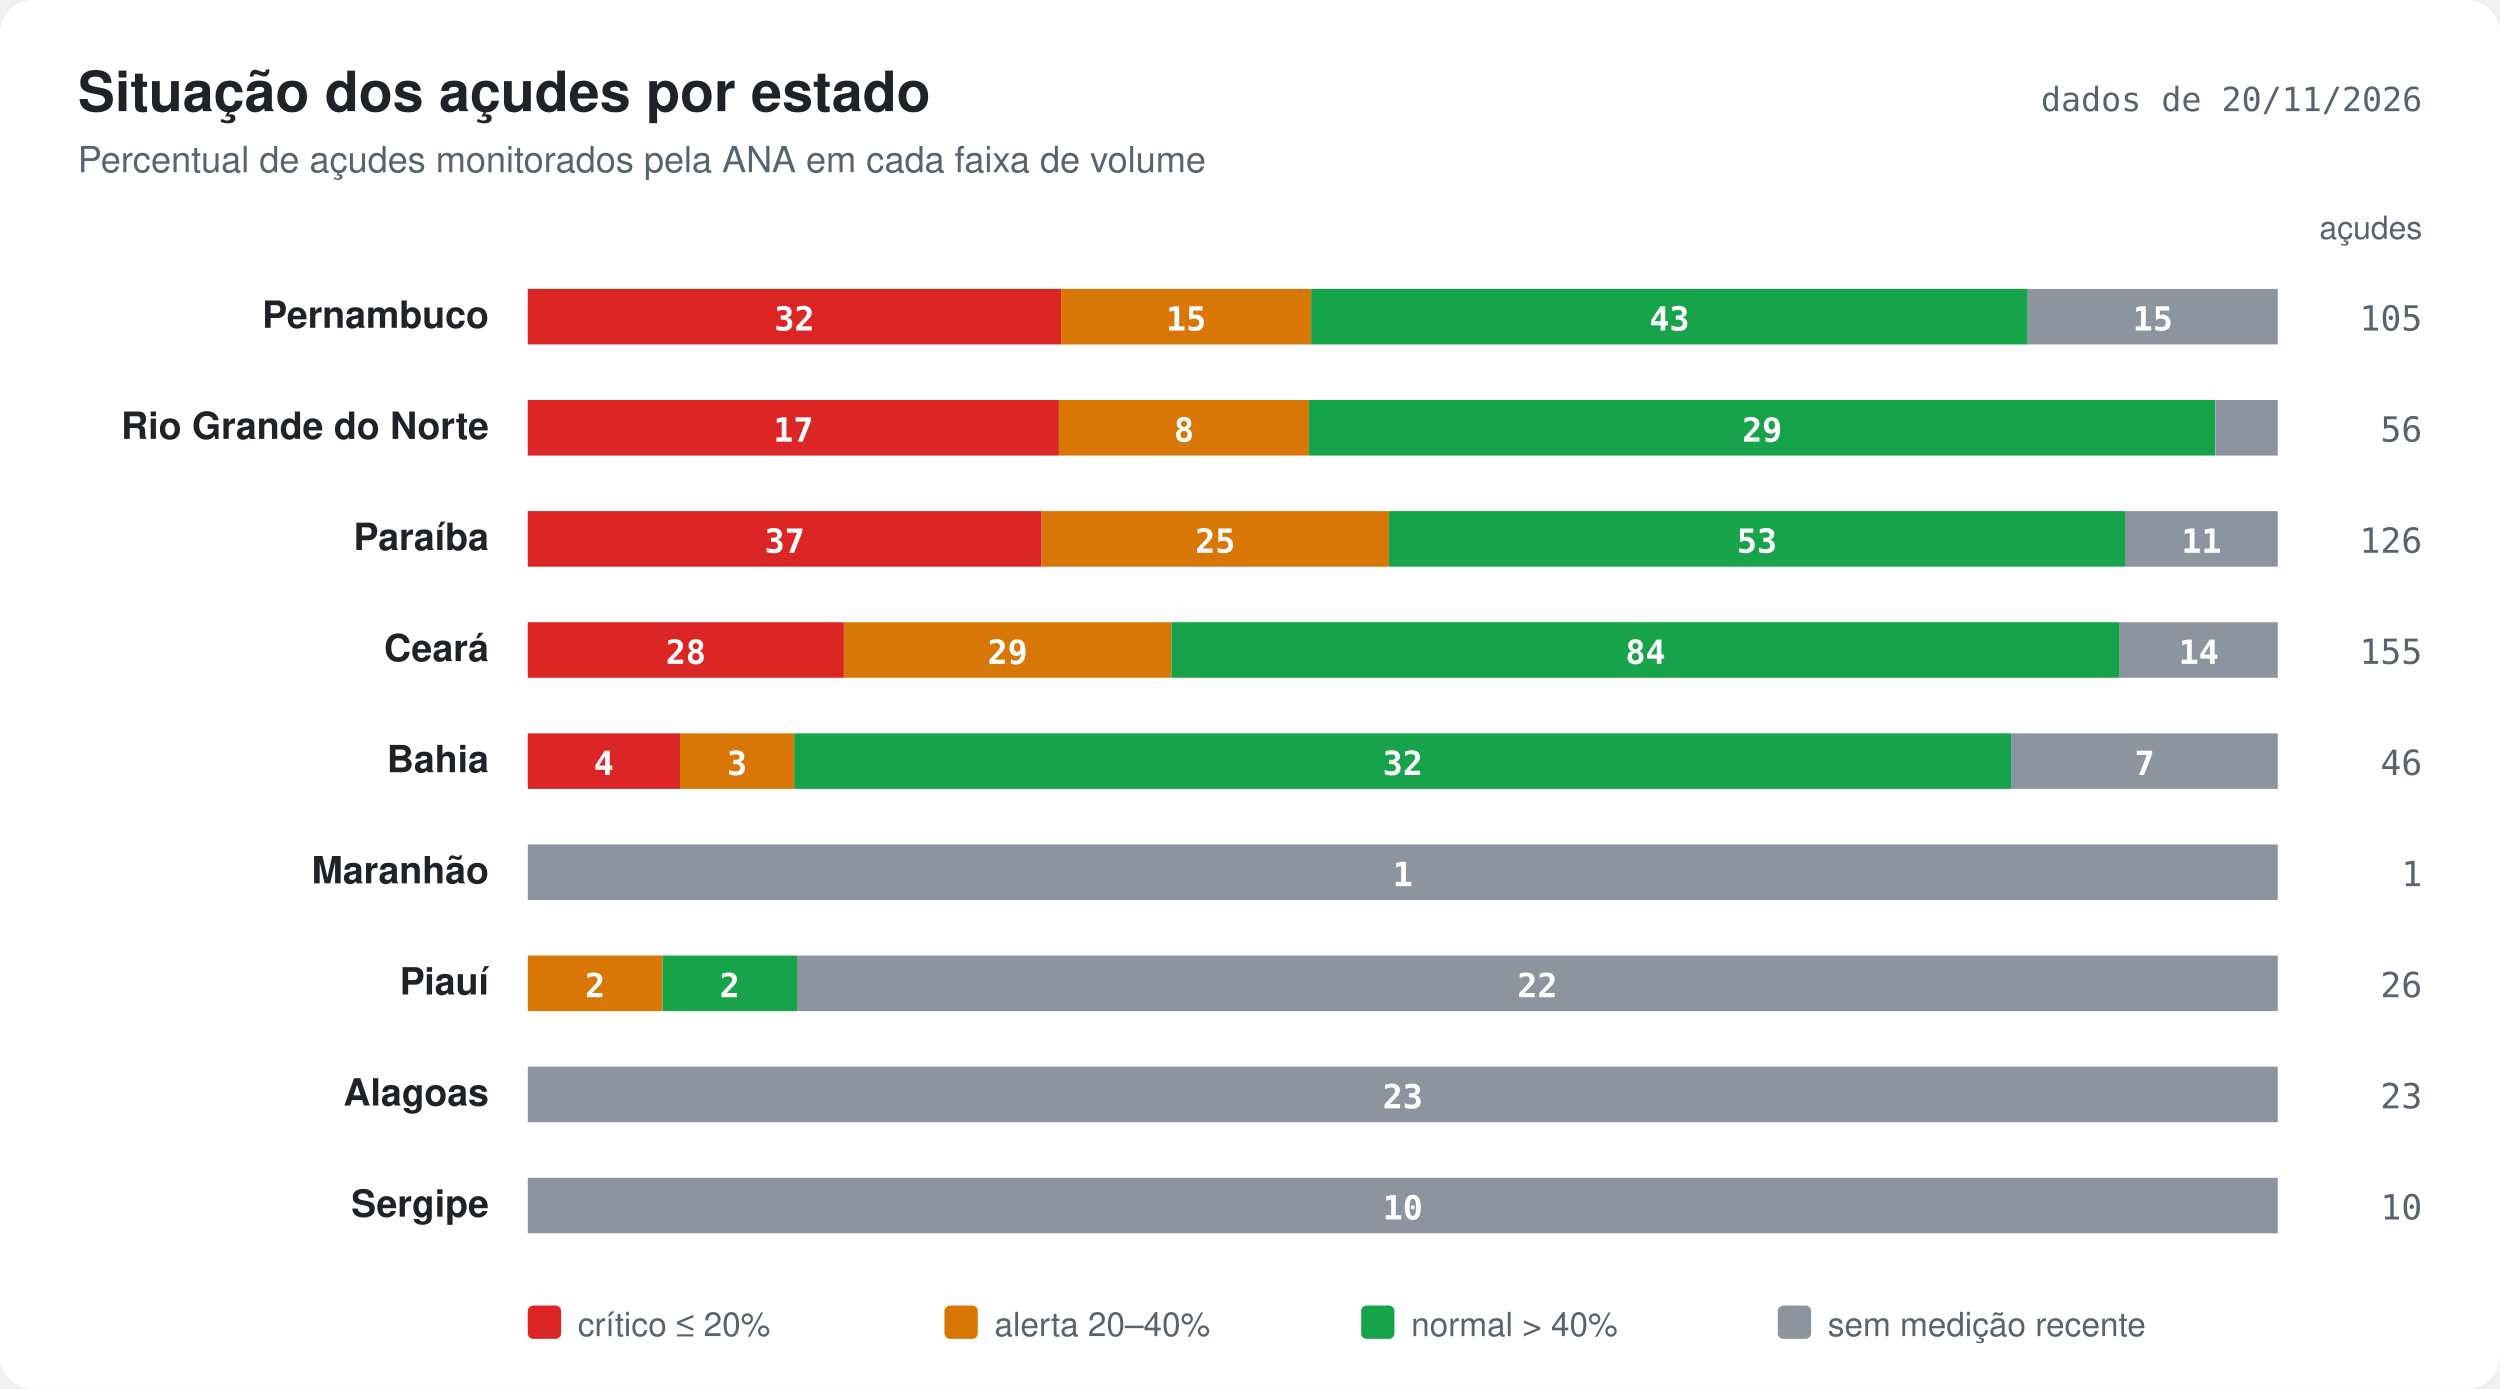
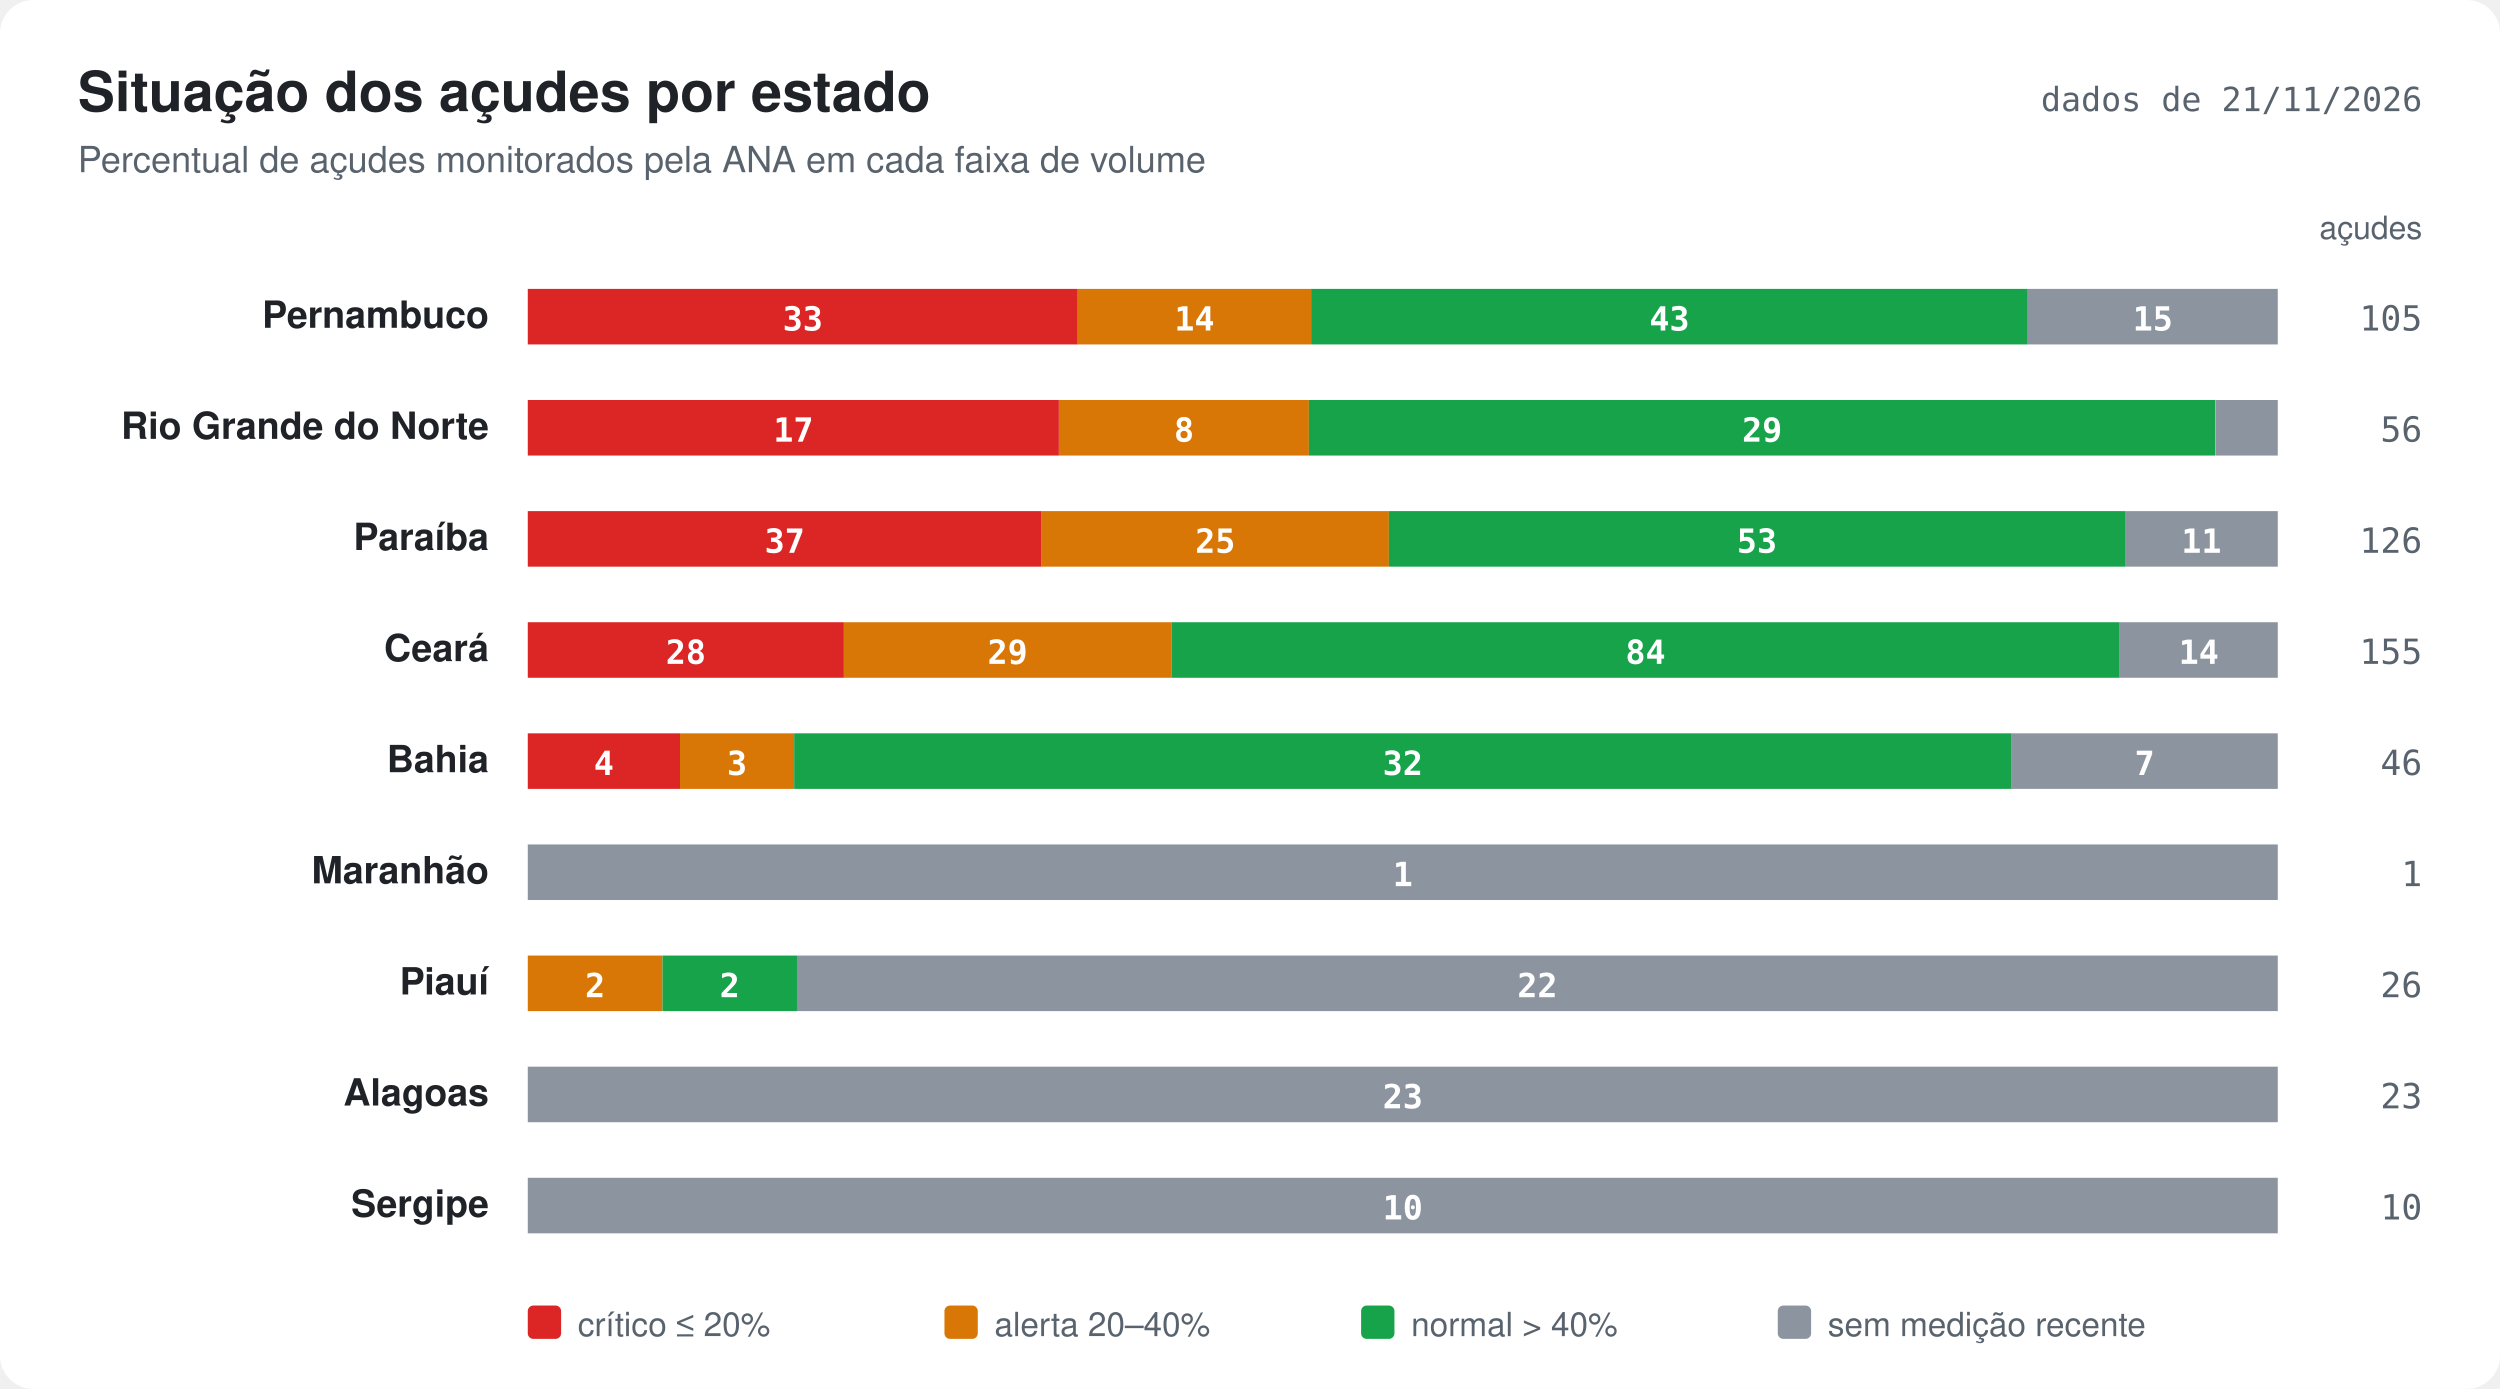
<svg xmlns="http://www.w3.org/2000/svg" width="900" height="500" viewBox="0 0 900 500" role="img" aria-label="Açudes por situação em cada estado">
  <style>
  .bg{fill:#ffffff} .card{fill:#f6f8fa;stroke:#d0d7de} .fg{fill:#1f2328} .mu{fill:#59636e}
  .grid{stroke:#d8dee4} .axis{stroke:#8c959f} .acc{fill:#0e7490} .accs{stroke:#0e7490} .area{fill:#0e7490;fill-opacity:.12}
  .crit{fill:#dc2626} .alert{fill:#d97706} .ok{fill:#16a34a} .nd{fill:#8c959f}
  .s0{fill:#f5e050} .s1{fill:#fcc55a} .s2{fill:#f59e0b} .s3{fill:#dc2626} .s4{fill:#7f1d1d} .track{fill:#eaeef2}
  text{font-family:-apple-system,BlinkMacSystemFont,'Segoe UI',Helvetica,Arial,sans-serif} .num{font-family:ui-monospace,SFMono-Regular,'SF Mono',Menlo,Consolas,monospace;font-variant-numeric:tabular-nums}
  @media (prefers-color-scheme: dark){
    .bg{fill:#0d1117} .card{fill:#161b22;stroke:#30363d} .fg{fill:#e6edf3} .mu{fill:#8d96a0}
    .grid{stroke:#21262d} .axis{stroke:#484f58} .acc{fill:#4fc3d9} .accs{stroke:#4fc3d9} .area{fill:#4fc3d9;fill-opacity:.15}
    .crit{fill:#f85149} .alert{fill:#f0a020} .ok{fill:#3fb950} .nd{fill:#6e7681} .track{fill:#21262d}
  }
</style>
  <rect class="bg" width="900" height="500" rx="12" />
  <text x="28" y="40" class="fg" font-size="20" font-weight="700" text-anchor="start">Situação dos açudes por estado</text>
  <text x="28" y="62" class="mu" font-size="13" font-weight="400" text-anchor="start">Percentual de açudes monitorados pela ANA em cada faixa de volume</text>
-   <text x="872" y="40" class="mu num" font-size="12" font-weight="400" text-anchor="end">dados de 20/11/2026</text>
+   <text x="872" y="40" class="mu num" font-size="12" font-weight="400" text-anchor="end">dados de 21/11/2026</text>
  <text x="176" y="118" class="fg" font-size="13.5" font-weight="600" text-anchor="end">Pernambuco</text>
-   <rect class="crit" x="190.0" y="104" width="192.0" height="20" />
-   <text x="286.0" y="119" class="num" font-size="12" font-weight="700" text-anchor="middle" fill="#fff">32</text>
-   <rect class="alert" x="382.0" y="104" width="90.0" height="20" />
-   <text x="427.0" y="119" class="num" font-size="12" font-weight="700" text-anchor="middle" fill="#fff">15</text>
+   <rect class="crit" x="190.0" y="104" width="198.0" height="20" />
+   <text x="289.0" y="119" class="num" font-size="12" font-weight="700" text-anchor="middle" fill="#fff">33</text>
+   <rect class="alert" x="388.0" y="104" width="84.0" height="20" />
+   <text x="430.0" y="119" class="num" font-size="12" font-weight="700" text-anchor="middle" fill="#fff">14</text>
  <rect class="ok" x="472.0" y="104" width="258.0" height="20" />
  <text x="601.0" y="119" class="num" font-size="12" font-weight="700" text-anchor="middle" fill="#fff">43</text>
  <rect class="nd" x="730.0" y="104" width="90.0" height="20" />
  <text x="775.0" y="119" class="num" font-size="12" font-weight="700" text-anchor="middle" fill="#fff">15</text>
  <text x="872" y="119" class="mu num" font-size="12.5" font-weight="400" text-anchor="end">105</text>
  <text x="176" y="158" class="fg" font-size="13.5" font-weight="600" text-anchor="end">Rio Grande do Norte</text>
  <rect class="crit" x="190.0" y="144" width="191.2" height="20" />
  <text x="285.625" y="159" class="num" font-size="12" font-weight="700" text-anchor="middle" fill="#fff">17</text>
  <rect class="alert" x="381.2" y="144" width="90.0" height="20" />
  <text x="426.25" y="159" class="num" font-size="12" font-weight="700" text-anchor="middle" fill="#fff">8</text>
  <rect class="ok" x="471.2" y="144" width="326.2" height="20" />
  <text x="634.375" y="159" class="num" font-size="12" font-weight="700" text-anchor="middle" fill="#fff">29</text>
  <rect class="nd" x="797.5" y="144" width="22.5" height="20" />
  <text x="872" y="159" class="mu num" font-size="12.5" font-weight="400" text-anchor="end">56</text>
  <text x="176" y="198" class="fg" font-size="13.5" font-weight="600" text-anchor="end">Paraíba</text>
  <rect class="crit" x="190.0" y="184" width="185.0" height="20" />
  <text x="282.5" y="199" class="num" font-size="12" font-weight="700" text-anchor="middle" fill="#fff">37</text>
  <rect class="alert" x="375.0" y="184" width="125.0" height="20" />
  <text x="437.5" y="199" class="num" font-size="12" font-weight="700" text-anchor="middle" fill="#fff">25</text>
  <rect class="ok" x="500.0" y="184" width="265.0" height="20" />
  <text x="632.5" y="199" class="num" font-size="12" font-weight="700" text-anchor="middle" fill="#fff">53</text>
  <rect class="nd" x="765.0" y="184" width="55.0" height="20" />
  <text x="792.5" y="199" class="num" font-size="12" font-weight="700" text-anchor="middle" fill="#fff">11</text>
  <text x="872" y="199" class="mu num" font-size="12.5" font-weight="400" text-anchor="end">126</text>
  <text x="176" y="238" class="fg" font-size="13.5" font-weight="600" text-anchor="end">Ceará</text>
  <rect class="crit" x="190.0" y="224" width="113.8" height="20" />
  <text x="246.903" y="239" class="num" font-size="12" font-weight="700" text-anchor="middle" fill="#fff">28</text>
  <rect class="alert" x="303.8" y="224" width="117.9" height="20" />
  <text x="362.742" y="239" class="num" font-size="12" font-weight="700" text-anchor="middle" fill="#fff">29</text>
  <rect class="ok" x="421.7" y="224" width="341.4" height="20" />
  <text x="592.387" y="239" class="num" font-size="12" font-weight="700" text-anchor="middle" fill="#fff">84</text>
  <rect class="nd" x="763.1" y="224" width="56.9" height="20" />
  <text x="791.548" y="239" class="num" font-size="12" font-weight="700" text-anchor="middle" fill="#fff">14</text>
  <text x="872" y="239" class="mu num" font-size="12.5" font-weight="400" text-anchor="end">155</text>
  <text x="176" y="278" class="fg" font-size="13.5" font-weight="600" text-anchor="end">Bahia</text>
  <rect class="crit" x="190.0" y="264" width="54.8" height="20" />
  <text x="217.391" y="279" class="num" font-size="12" font-weight="700" text-anchor="middle" fill="#fff">4</text>
  <rect class="alert" x="244.8" y="264" width="41.1" height="20" />
  <text x="265.326" y="279" class="num" font-size="12" font-weight="700" text-anchor="middle" fill="#fff">3</text>
  <rect class="ok" x="285.9" y="264" width="438.3" height="20" />
  <text x="505.0" y="279" class="num" font-size="12" font-weight="700" text-anchor="middle" fill="#fff">32</text>
  <rect class="nd" x="724.1" y="264" width="95.9" height="20" />
  <text x="772.065" y="279" class="num" font-size="12" font-weight="700" text-anchor="middle" fill="#fff">7</text>
  <text x="872" y="279" class="mu num" font-size="12.5" font-weight="400" text-anchor="end">46</text>
  <text x="176" y="318" class="fg" font-size="13.5" font-weight="600" text-anchor="end">Maranhão</text>
  <rect class="nd" x="190.0" y="304" width="630.0" height="20" />
  <text x="505.0" y="319" class="num" font-size="12" font-weight="700" text-anchor="middle" fill="#fff">1</text>
  <text x="872" y="319" class="mu num" font-size="12.5" font-weight="400" text-anchor="end">1</text>
  <text x="176" y="358" class="fg" font-size="13.5" font-weight="600" text-anchor="end">Piauí</text>
  <rect class="alert" x="190.0" y="344" width="48.5" height="20" />
  <text x="214.231" y="359" class="num" font-size="12" font-weight="700" text-anchor="middle" fill="#fff">2</text>
  <rect class="ok" x="238.5" y="344" width="48.5" height="20" />
  <text x="262.692" y="359" class="num" font-size="12" font-weight="700" text-anchor="middle" fill="#fff">2</text>
  <rect class="nd" x="286.9" y="344" width="533.1" height="20" />
  <text x="553.462" y="359" class="num" font-size="12" font-weight="700" text-anchor="middle" fill="#fff">22</text>
  <text x="872" y="359" class="mu num" font-size="12.5" font-weight="400" text-anchor="end">26</text>
  <text x="176" y="398" class="fg" font-size="13.5" font-weight="600" text-anchor="end">Alagoas</text>
  <rect class="nd" x="190.0" y="384" width="630.0" height="20" />
  <text x="505.0" y="399" class="num" font-size="12" font-weight="700" text-anchor="middle" fill="#fff">23</text>
  <text x="872" y="399" class="mu num" font-size="12.5" font-weight="400" text-anchor="end">23</text>
  <text x="176" y="438" class="fg" font-size="13.5" font-weight="600" text-anchor="end">Sergipe</text>
  <rect class="nd" x="190.0" y="424" width="630.0" height="20" />
  <text x="505.0" y="439" class="num" font-size="12" font-weight="700" text-anchor="middle" fill="#fff">10</text>
  <text x="872" y="439" class="mu num" font-size="12.5" font-weight="400" text-anchor="end">10</text>
  <rect class="crit" x="190" y="470" width="12" height="12" rx="2" />
  <text x="208" y="481" class="mu" font-size="12" font-weight="400" text-anchor="start">crítico ≤ 20%</text>
  <rect class="alert" x="340" y="470" width="12" height="12" rx="2" />
  <text x="358" y="481" class="mu" font-size="12" font-weight="400" text-anchor="start">alerta 20–40%</text>
  <rect class="ok" x="490" y="470" width="12" height="12" rx="2" />
  <text x="508" y="481" class="mu" font-size="12" font-weight="400" text-anchor="start">normal &gt; 40%</text>
  <rect class="nd" x="640" y="470" width="12" height="12" rx="2" />
  <text x="658" y="481" class="mu" font-size="12" font-weight="400" text-anchor="start">sem medição recente</text>
  <text x="872" y="86" class="mu" font-size="11.5" font-weight="400" text-anchor="end">açudes</text>
</svg>
